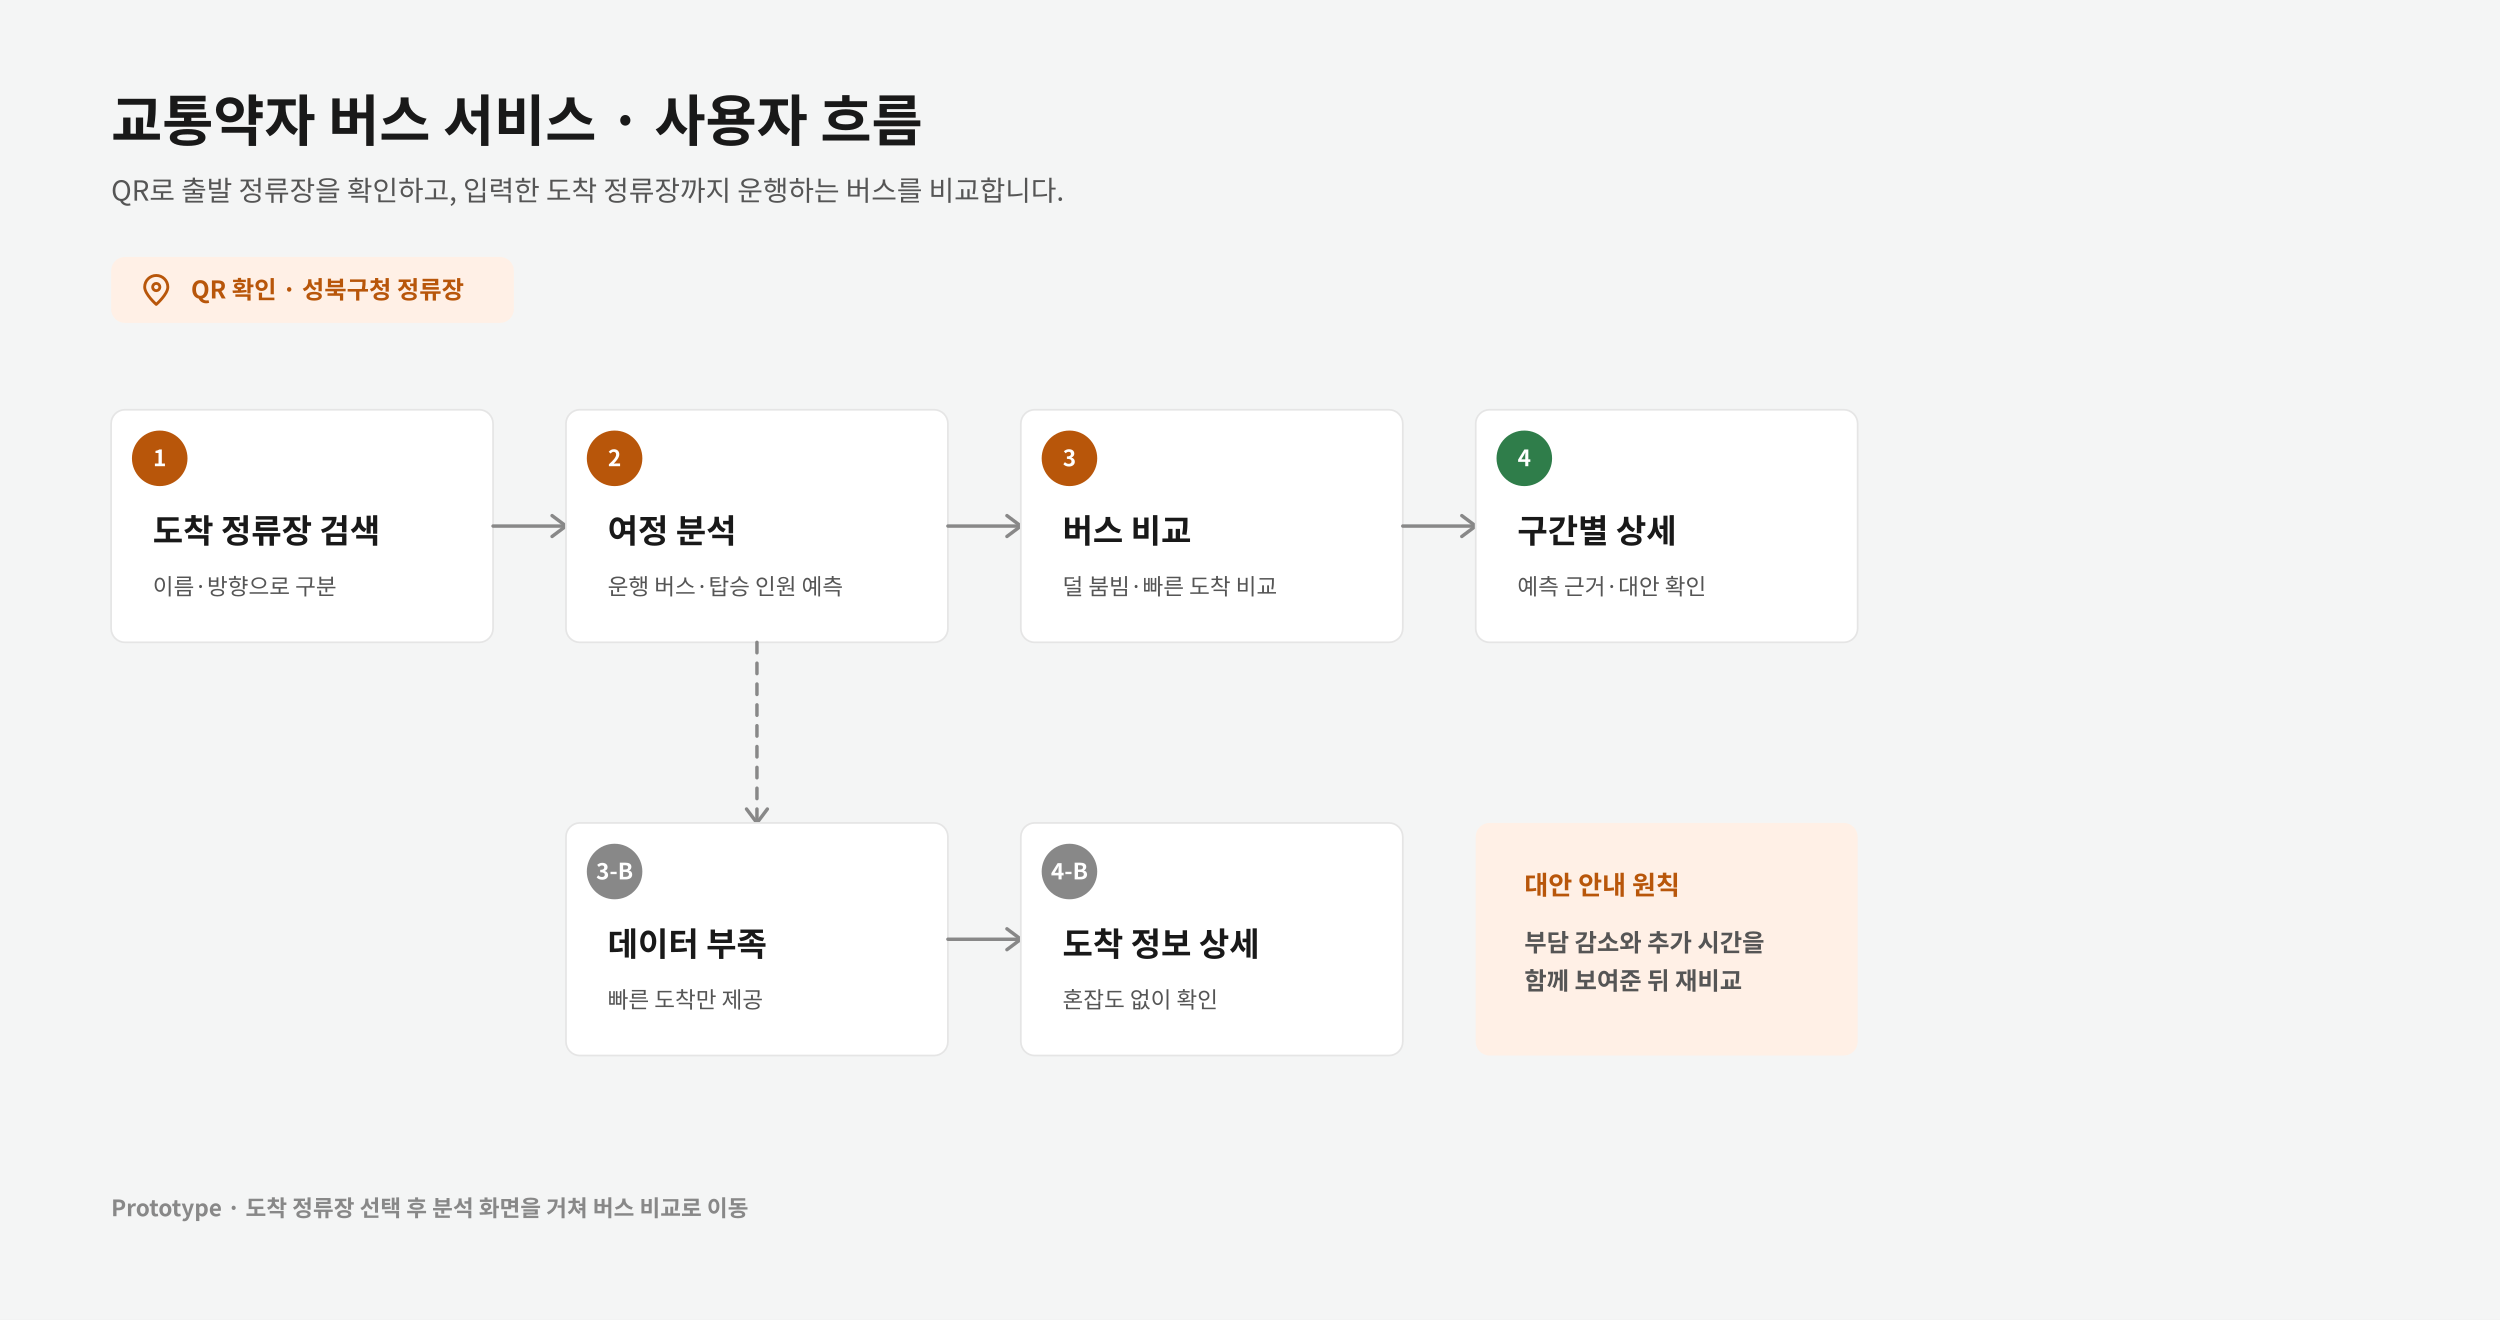
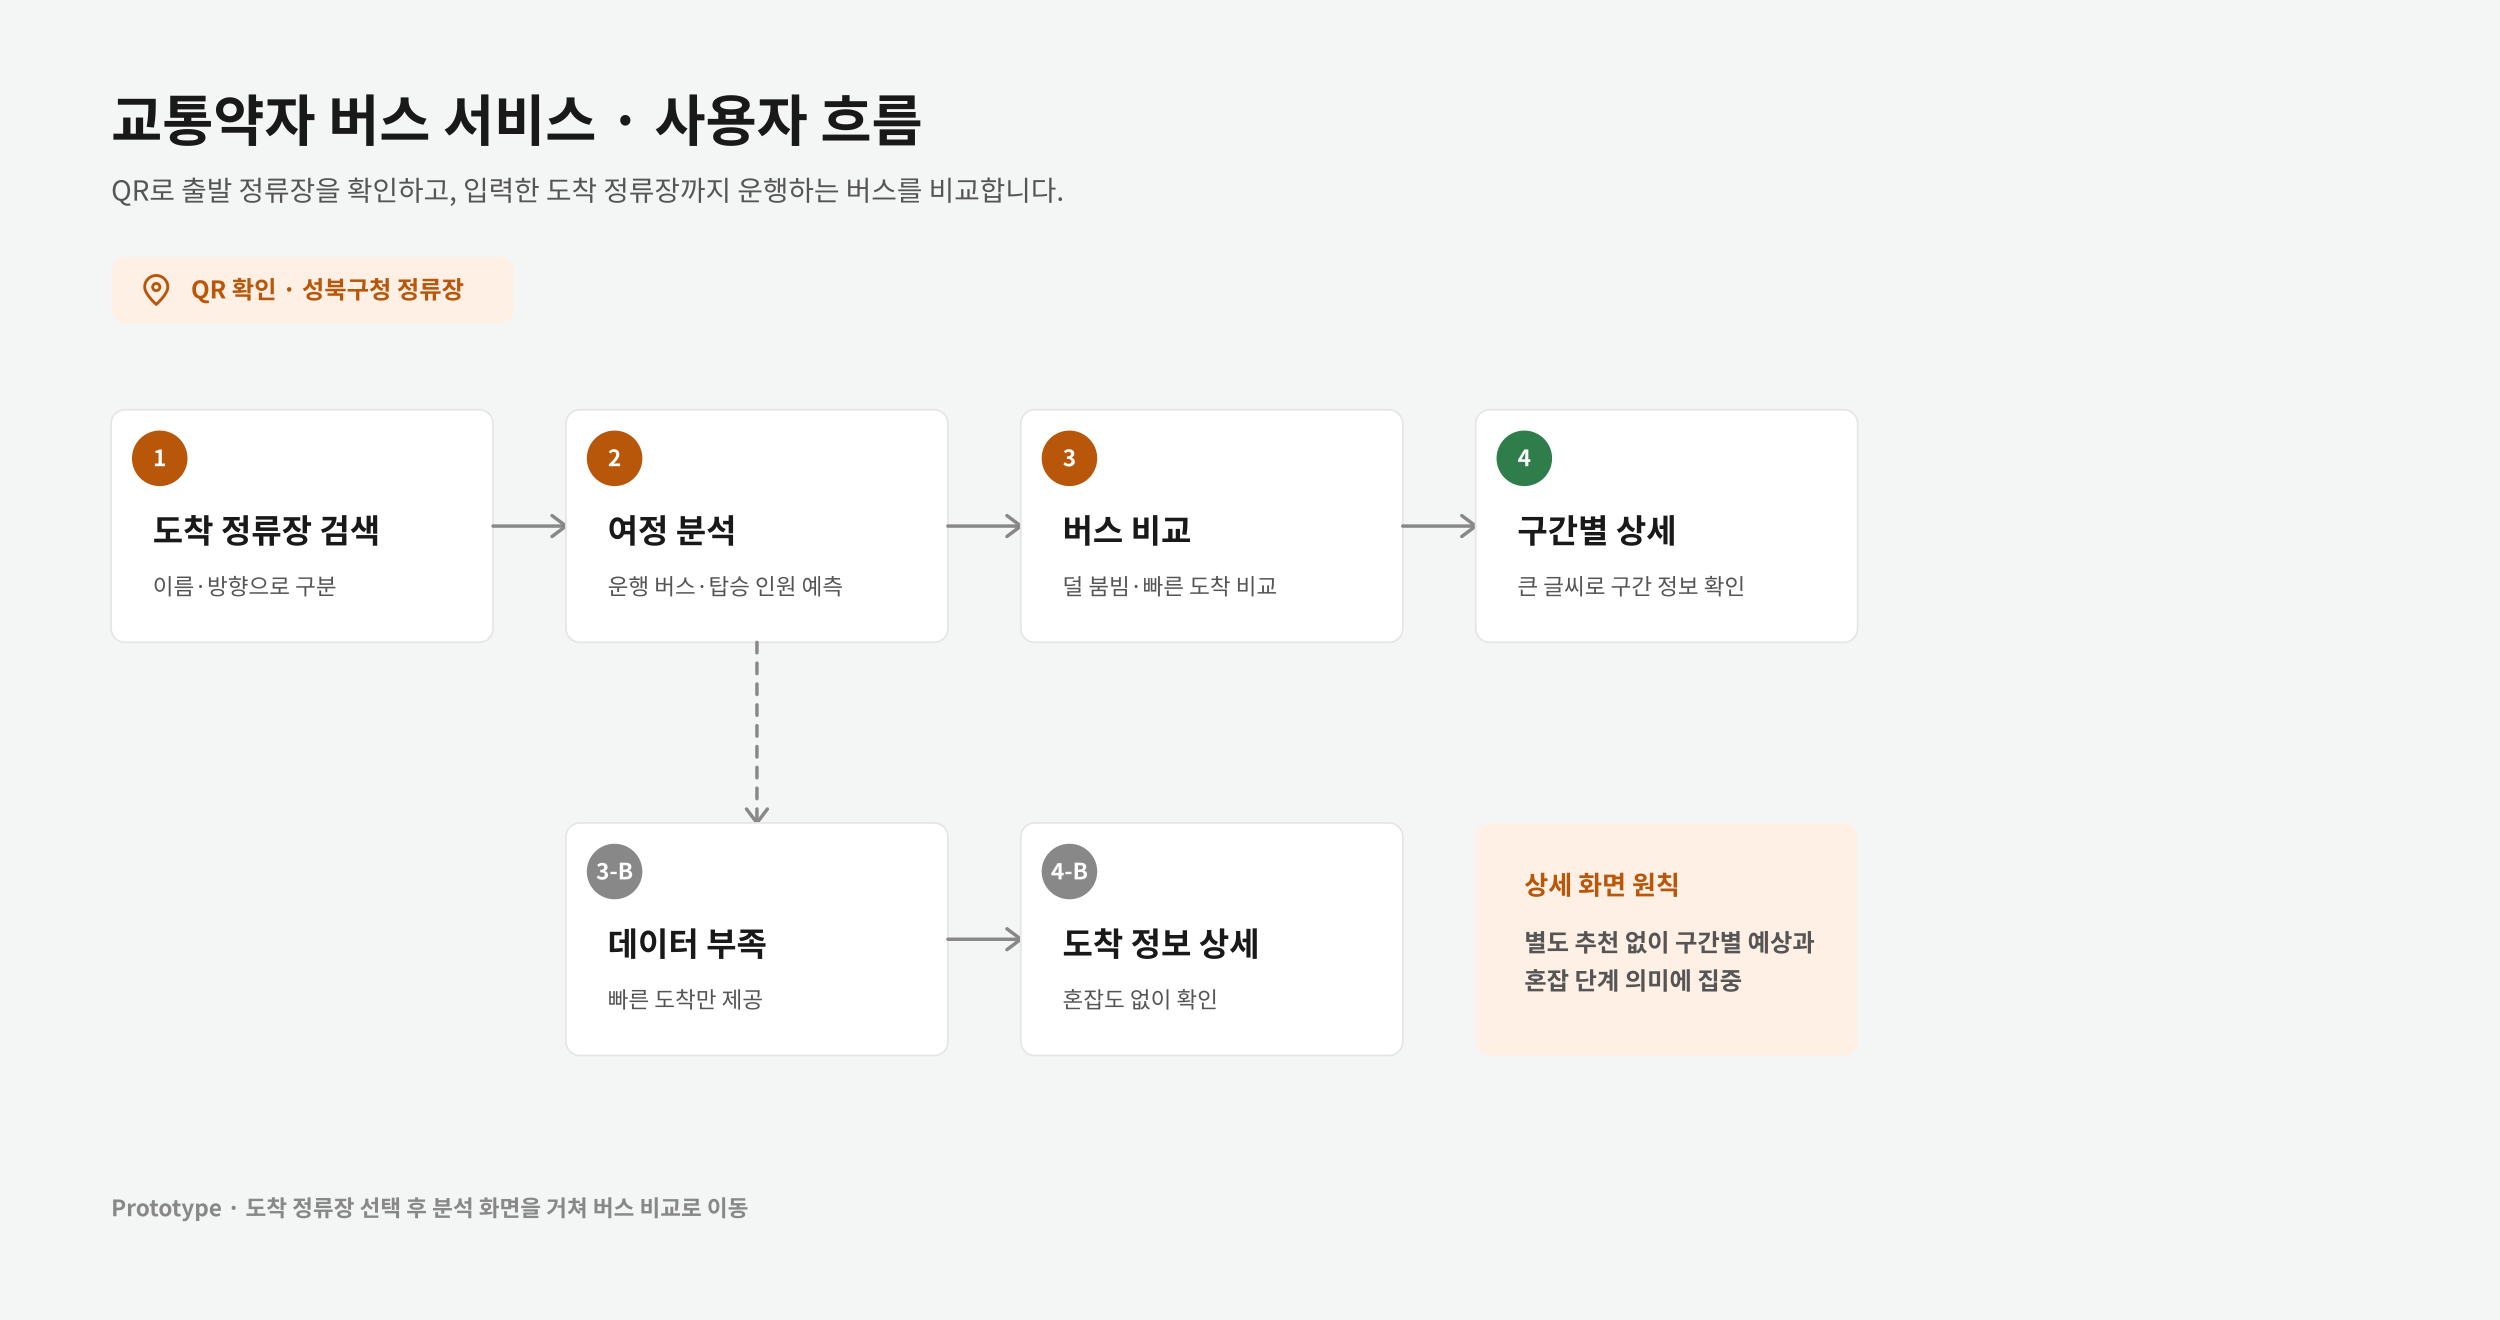
<svg xmlns="http://www.w3.org/2000/svg" width="1440" height="760" viewBox="0 0 1440 760" role="img" aria-label="사용자 흐름도">
  <rect x="0" y="0" width="1440" height="760" rx="0" fill="#F4F5F5" stroke="none" stroke-width="1" />
  <text x="64" y="70" font-family="Noto Sans CJK KR, Malgun Gothic, sans-serif" font-size="32" font-weight="800" fill="#191919" text-anchor="start" dominant-baseline="middle" letter-spacing="0">교통약자 버스 서비스 · 사용자 흐름</text>
  <text x="64" y="110" font-family="Noto Sans CJK KR, Malgun Gothic, sans-serif" font-size="16" font-weight="500" fill="#555555" text-anchor="start" dominant-baseline="middle" letter-spacing="0">QR로 출발 정류장을 확인하고, 입력한 도착 정류장까지 운행하는 버스를 비교합니다.</text>
  <rect x="64" y="148" width="232" height="38" rx="8" fill="#FFF0E6" stroke="none" stroke-width="1" />
  <g transform="translate(80 157) scale(0.8333333)">
    <path d="M20 10c0 5-8 12-8 12S4 15 4 10a8 8 0 1 1 16 0Z" fill="none" stroke="#B8560A" stroke-width="2" stroke-linecap="round" stroke-linejoin="round" />
    <circle cx="12" cy="10" r="2.5" fill="none" stroke="#B8560A" stroke-width="2" stroke-linecap="round" stroke-linejoin="round" />
  </g>
  <text x="110" y="167" font-family="Noto Sans CJK KR, Malgun Gothic, sans-serif" font-size="14" font-weight="700" fill="#B8560A" text-anchor="start" dominant-baseline="middle" letter-spacing="0">QR 확인 · 성북구청 정류장</text>
  <rect x="64" y="236" width="220" height="134" rx="8" fill="#FFFFFF" stroke="#E5E5E5" stroke-width="1" />
  <circle cx="92" cy="264" r="16" fill="#B8560A" stroke="none" stroke-width="1" />
  <text x="92" y="264" font-family="Noto Sans CJK KR, Malgun Gothic, sans-serif" font-size="13" font-weight="800" fill="#FFFFFF" text-anchor="middle" dominant-baseline="middle" letter-spacing="0">1</text>
  <text x="88" y="306" font-family="Noto Sans CJK KR, Malgun Gothic, sans-serif" font-size="19" font-weight="800" fill="#191919" text-anchor="start" dominant-baseline="middle" letter-spacing="0">도착 정류장 검색</text>
  <text x="88" y="338" font-family="Noto Sans CJK KR, Malgun Gothic, sans-serif" font-size="13" font-weight="500" fill="#555555" text-anchor="start" dominant-baseline="middle" letter-spacing="0">이름·방향으로 구분</text>
  <line x1="284" y1="303" x2="326" y2="303" stroke="#888888" stroke-width="2" stroke-linecap="round" />
  <path d="M318 297L326 303L318 309" fill="none" stroke="#888888" stroke-width="2" stroke-linecap="round" stroke-linejoin="round" />
  <rect x="326" y="236" width="220" height="134" rx="8" fill="#FFFFFF" stroke="#E5E5E5" stroke-width="1" />
  <circle cx="354" cy="264" r="16" fill="#B8560A" stroke="none" stroke-width="1" />
  <text x="354" y="264" font-family="Noto Sans CJK KR, Malgun Gothic, sans-serif" font-size="13" font-weight="800" fill="#FFFFFF" text-anchor="middle" dominant-baseline="middle" letter-spacing="0">2</text>
  <text x="350" y="306" font-family="Noto Sans CJK KR, Malgun Gothic, sans-serif" font-size="19" font-weight="800" fill="#191919" text-anchor="start" dominant-baseline="middle" letter-spacing="0">여정 분석</text>
  <text x="350" y="338" font-family="Noto Sans CJK KR, Malgun Gothic, sans-serif" font-size="13" font-weight="500" fill="#555555" text-anchor="start" dominant-baseline="middle" letter-spacing="0">운행 버스·탑승 인원 예측</text>
  <line x1="546" y1="303" x2="588" y2="303" stroke="#888888" stroke-width="2" stroke-linecap="round" />
  <path d="M580 297L588 303L580 309" fill="none" stroke="#888888" stroke-width="2" stroke-linecap="round" stroke-linejoin="round" />
  <rect x="588" y="236" width="220" height="134" rx="8" fill="#FFFFFF" stroke="#E5E5E5" stroke-width="1" />
  <circle cx="616" cy="264" r="16" fill="#B8560A" stroke="none" stroke-width="1" />
  <text x="616" y="264" font-family="Noto Sans CJK KR, Malgun Gothic, sans-serif" font-size="13" font-weight="800" fill="#FFFFFF" text-anchor="middle" dominant-baseline="middle" letter-spacing="0">3</text>
  <text x="612" y="306" font-family="Noto Sans CJK KR, Malgun Gothic, sans-serif" font-size="19" font-weight="800" fill="#191919" text-anchor="start" dominant-baseline="middle" letter-spacing="0">버스 비교</text>
  <text x="612" y="338" font-family="Noto Sans CJK KR, Malgun Gothic, sans-serif" font-size="13" font-weight="500" fill="#555555" text-anchor="start" dominant-baseline="middle" letter-spacing="0">덜 붐빔·빠른 도착 비교</text>
  <line x1="808" y1="303" x2="850" y2="303" stroke="#888888" stroke-width="2" stroke-linecap="round" />
  <path d="M842 297L850 303L842 309" fill="none" stroke="#888888" stroke-width="2" stroke-linecap="round" stroke-linejoin="round" />
  <rect x="850" y="236" width="220" height="134" rx="8" fill="#FFFFFF" stroke="#E5E5E5" stroke-width="1" />
  <circle cx="878" cy="264" r="16" fill="#2F7D4A" stroke="none" stroke-width="1" />
  <text x="878" y="264" font-family="Noto Sans CJK KR, Malgun Gothic, sans-serif" font-size="13" font-weight="800" fill="#FFFFFF" text-anchor="middle" dominant-baseline="middle" letter-spacing="0">4</text>
  <text x="874" y="306" font-family="Noto Sans CJK KR, Malgun Gothic, sans-serif" font-size="19" font-weight="800" fill="#191919" text-anchor="start" dominant-baseline="middle" letter-spacing="0">구간별 상세</text>
-   <text x="874" y="338" font-family="Noto Sans CJK KR, Malgun Gothic, sans-serif" font-size="13" font-weight="500" fill="#555555" text-anchor="start" dominant-baseline="middle" letter-spacing="0">예측 근거·대안 확인</text>
+   <text x="874" y="338" font-family="Noto Sans CJK KR, Malgun Gothic, sans-serif" font-size="13" font-weight="500" fill="#555555" text-anchor="start" dominant-baseline="middle" letter-spacing="0">큰 글씨로 구간 정보 확인</text>
  <line x1="436" y1="370" x2="436" y2="474" stroke="#888888" stroke-width="2" stroke-linecap="round" stroke-dasharray="6 6" />
  <path d="M430 466L436 474L442 466" fill="none" stroke="#888888" stroke-width="2" stroke-linecap="round" stroke-linejoin="round" />
  <rect x="326" y="474" width="220" height="134" rx="8" fill="#FFFFFF" stroke="#E5E5E5" stroke-width="1" />
  <circle cx="354" cy="502" r="16" fill="#888888" stroke="none" stroke-width="1" />
  <text x="354" y="502" font-family="Noto Sans CJK KR, Malgun Gothic, sans-serif" font-size="13" font-weight="800" fill="#FFFFFF" text-anchor="middle" dominant-baseline="middle" letter-spacing="0">3-B</text>
  <text x="350" y="544" font-family="Noto Sans CJK KR, Malgun Gothic, sans-serif" font-size="19" font-weight="800" fill="#191919" text-anchor="start" dominant-baseline="middle" letter-spacing="0">데이터 부족</text>
  <text x="350" y="576" font-family="Noto Sans CJK KR, Malgun Gothic, sans-serif" font-size="13" font-weight="500" fill="#555555" text-anchor="start" dominant-baseline="middle" letter-spacing="0">빠른 도착만 제공</text>
  <line x1="546" y1="541" x2="588" y2="541" stroke="#888888" stroke-width="2" stroke-linecap="round" />
  <path d="M580 535L588 541L580 547" fill="none" stroke="#888888" stroke-width="2" stroke-linecap="round" stroke-linejoin="round" />
  <rect x="588" y="474" width="220" height="134" rx="8" fill="#FFFFFF" stroke="#E5E5E5" stroke-width="1" />
  <circle cx="616" cy="502" r="16" fill="#888888" stroke="none" stroke-width="1" />
  <text x="616" y="502" font-family="Noto Sans CJK KR, Malgun Gothic, sans-serif" font-size="13" font-weight="800" fill="#FFFFFF" text-anchor="middle" dominant-baseline="middle" letter-spacing="0">4-B</text>
  <text x="612" y="544" font-family="Noto Sans CJK KR, Malgun Gothic, sans-serif" font-size="19" font-weight="800" fill="#191919" text-anchor="start" dominant-baseline="middle" letter-spacing="0">도착 정보 상세</text>
  <text x="612" y="576" font-family="Noto Sans CJK KR, Malgun Gothic, sans-serif" font-size="13" font-weight="500" fill="#555555" text-anchor="start" dominant-baseline="middle" letter-spacing="0">혼잡도 없이 확인</text>
  <rect x="850" y="474" width="220" height="134" rx="8" fill="#FFF0E6" stroke="none" stroke-width="1" />
-   <text x="878" y="510" font-family="Noto Sans CJK KR, Malgun Gothic, sans-serif" font-size="15" font-weight="800" fill="#B8560A" text-anchor="start" dominant-baseline="middle" letter-spacing="0">대안 안내 원칙</text>
+   <text x="878" y="510" font-family="Noto Sans CJK KR, Malgun Gothic, sans-serif" font-size="15" font-weight="800" fill="#B8560A" text-anchor="start" dominant-baseline="middle" letter-spacing="0">상세 화면 원칙</text>
  <text x="878" y="548" font-family="Noto Sans CJK KR, Malgun Gothic, sans-serif" font-size="14" font-weight="600" fill="#555555" text-anchor="start" letter-spacing="0">
-     <tspan x="878" dy="0">부담 감소와 추가 시간을</tspan>
-     <tspan x="878" dy="22">함께 보여준 뒤 재비교</tspan>
+     <tspan x="878" dy="0">별도 추천 없이 구간별 예상과</tspan>
+     <tspan x="878" dy="22">혼잡 단계 의미에 집중</tspan>
  </text>
  <text x="64" y="696" font-family="Noto Sans CJK KR, Malgun Gothic, sans-serif" font-size="13" font-weight="600" fill="#888888" text-anchor="start" dominant-baseline="middle" letter-spacing="0">Prototype · 도착 정류장 선택 후 분석 화면을 거쳐 버스 비교로 이동</text>
</svg>
